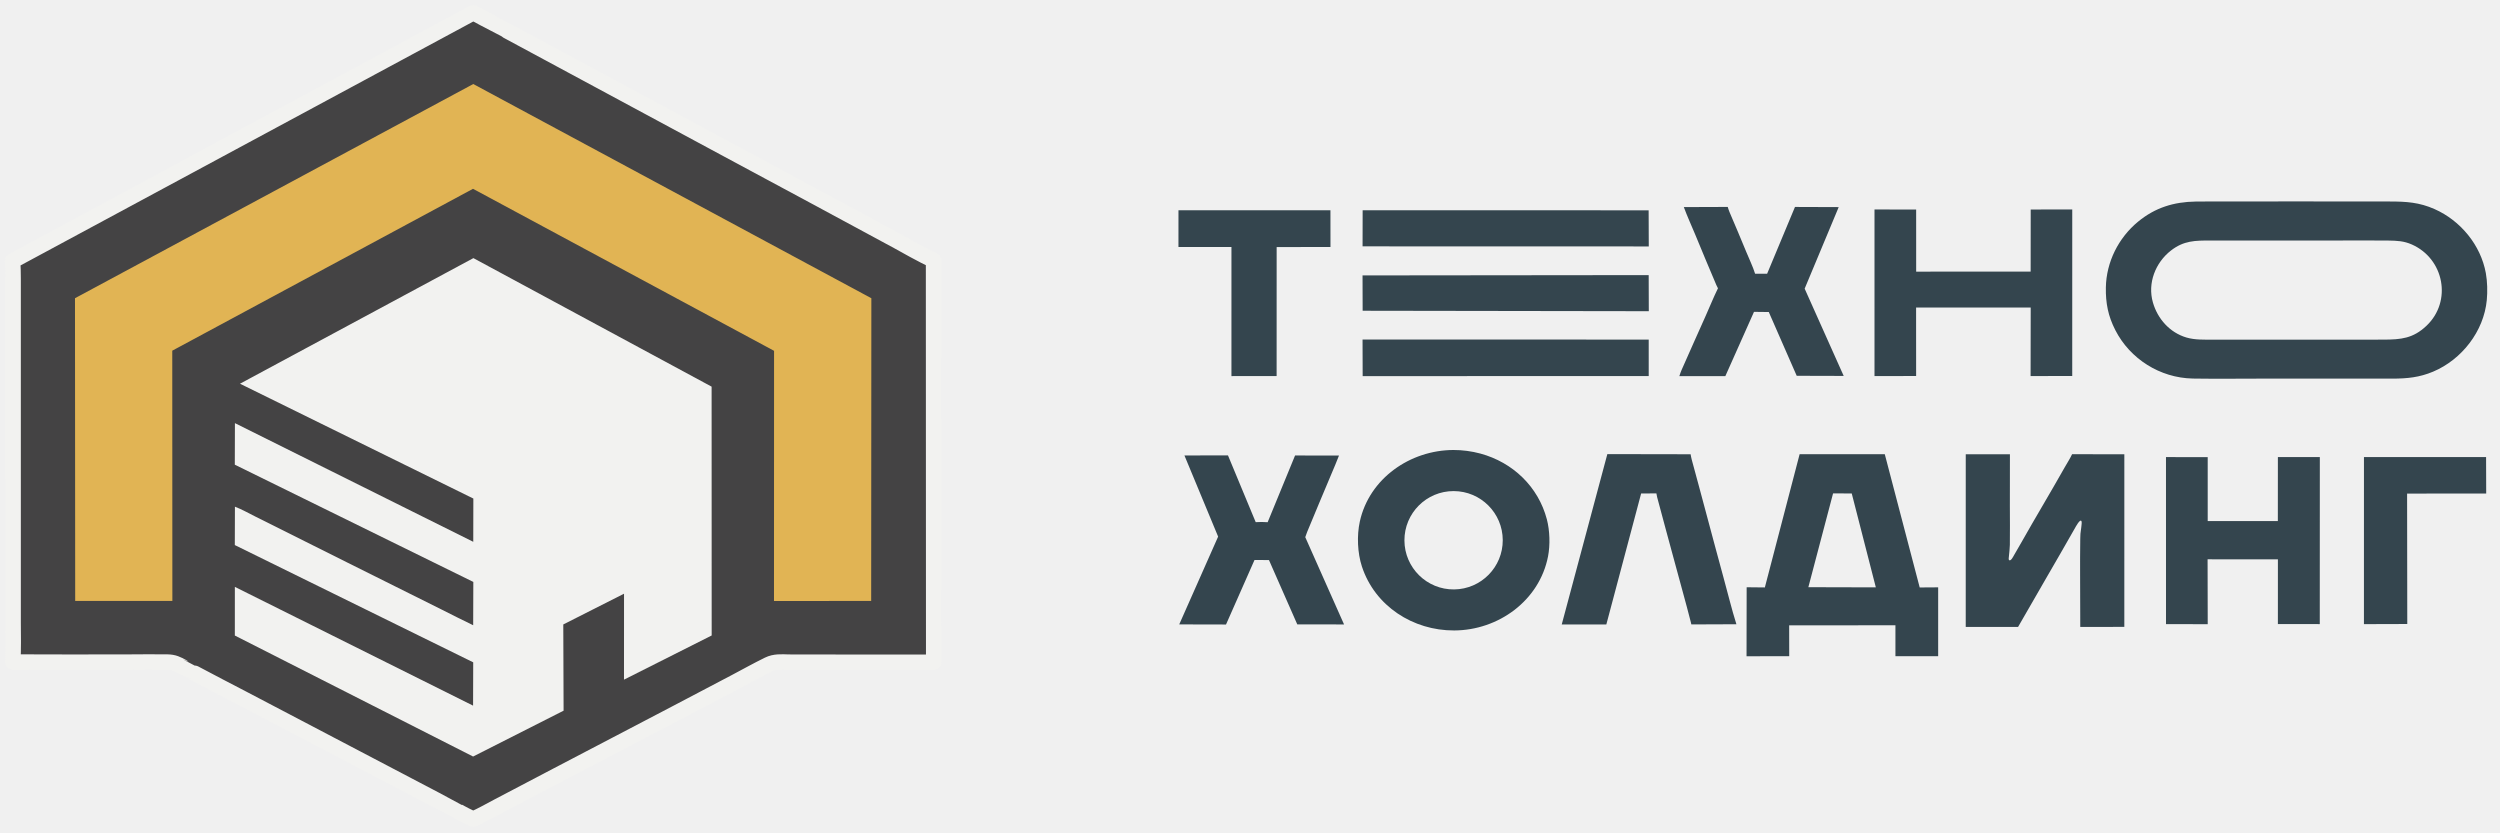
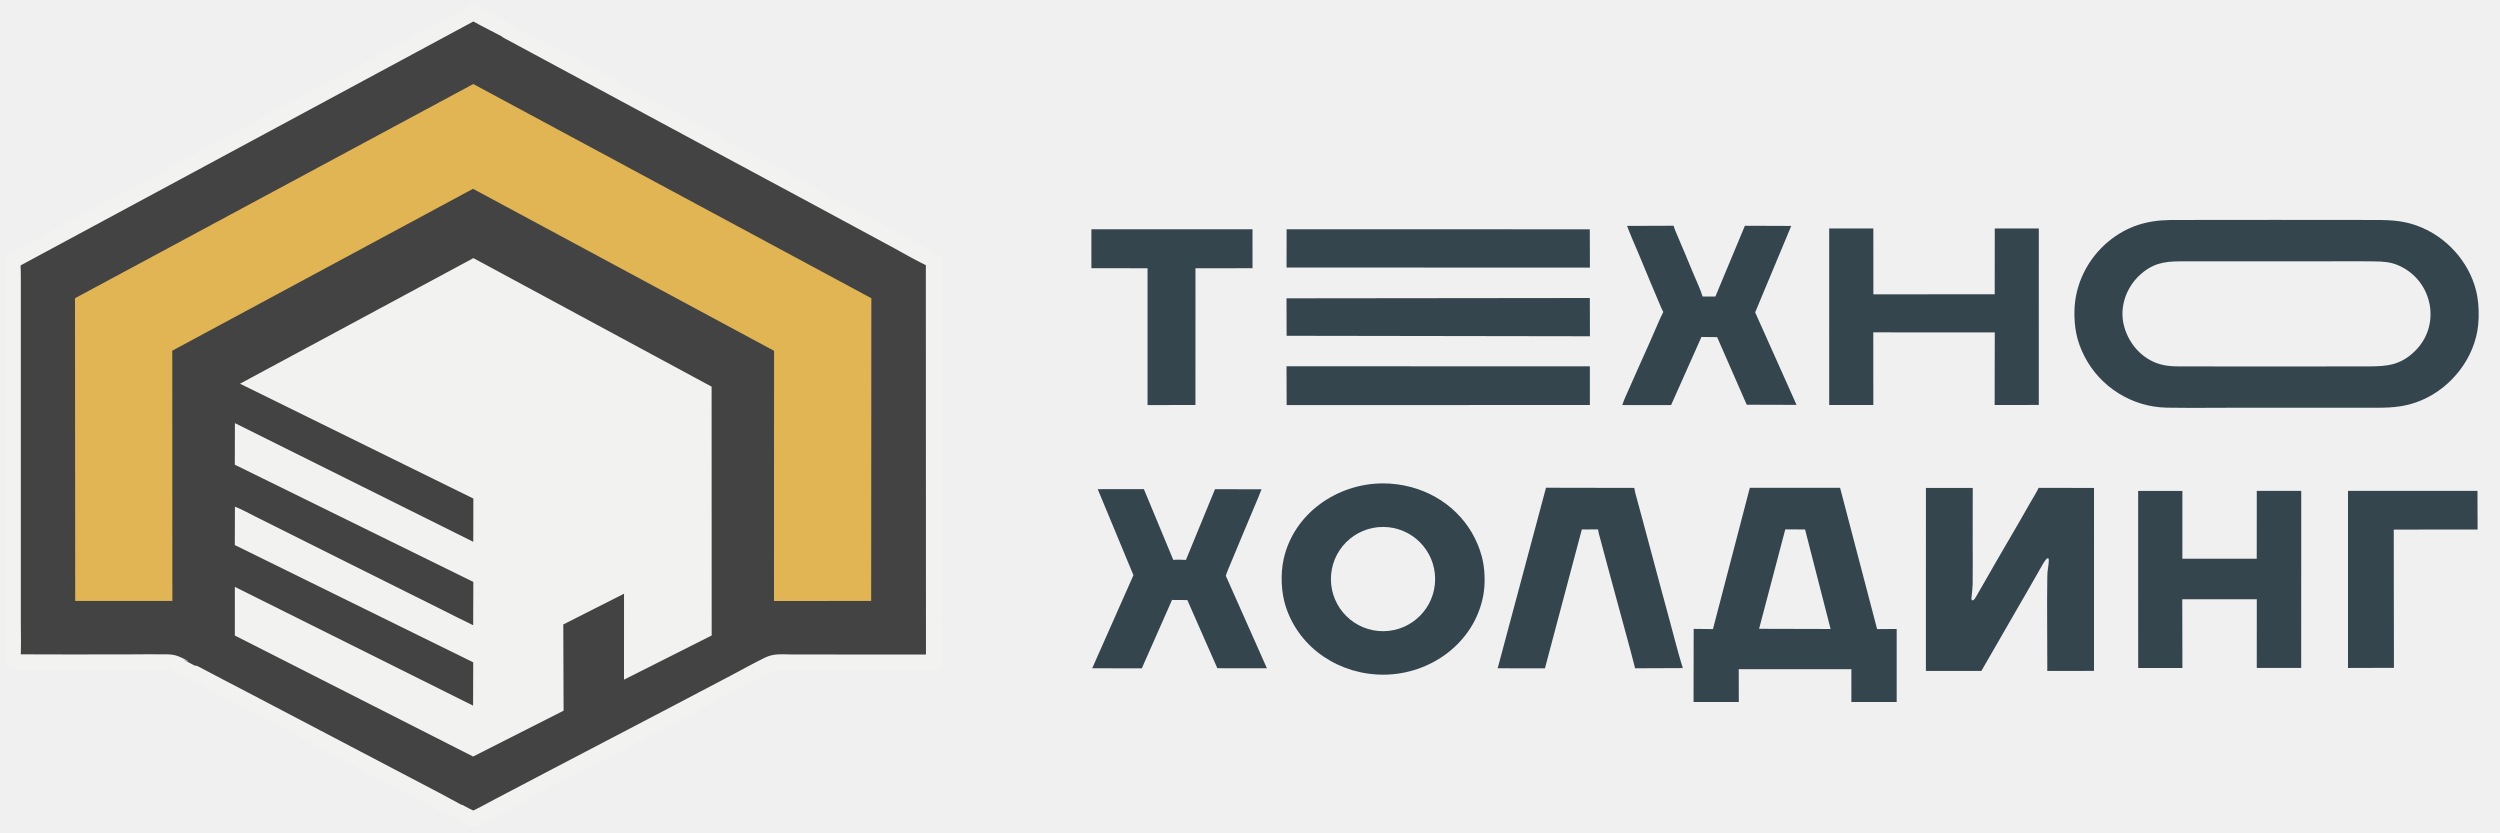
<svg xmlns="http://www.w3.org/2000/svg" width="1292" height="430" viewBox="-6 -6 1292 430">
  <defs>
    <mask id="th-counters" maskUnits="userSpaceOnUse" x="-6" y="-6" width="1292" height="430">
      <rect x="-6" y="-6" width="1292" height="430" fill="#fff" />
      <path d="M1136.56 71.91C1157.5 71.918 1178.44 71.925 1199.37 71.924C1209.02 71.924 1218.69 71.794 1228.33 71.936C1232.79 72.001 1236.33 72.153 1240.42 73.957C1257.11 81.323 1261.4 103.301 1247.99 115.993C1241.09 122.53 1234.85 123.106 1225.73 123.136C1196.36 123.232 1166.98 123.137 1137.6 123.146C1133.13 123.148 1128.31 123.328 1123.96 122.045C1115.33 119.499 1109.04 112.396 1106.61 103.884C1103.77 93.969 1107.91 83.338 1115.94 77.095C1122.58 71.927 1128.47 71.907 1136.56 71.91Z" fill="#000" />
      <path d="M745.311 201.41C759.266 201.463 770.566 212.762 770.623 226.719C770.679 240.677 759.471 252.067 745.517 252.233C731.408 252.401 719.865 241.038 719.808 226.925C719.751 212.813 731.201 201.356 745.311 201.41Z" fill="#000" />
      <path d="M941.333 202.597L950.98 202.64L963.432 251.165L928.557 251.074L941.333 202.597Z" fill="#000" />
    </mask>
  </defs>
  <path d="M238.529 0.612C240.414 1.502 242.259 2.477 244.076 3.501C244.077 3.501 256.05 9.945 256.052 9.946C293.984 30.411 331.952 50.811 369.891 71.264C399.234 87.084 428.653 102.778 457.943 118.697C460.053 119.844 471.646 126.467 476.474 128.462L476.539 336.245C456.645 336.224 436.751 336.31 416.858 336.239C416.856 336.238 401.455 336.209 401.453 336.209C397.86 336.09 394.384 335.842 391.115 337.443C385.307 340.287 379.661 343.452 373.942 346.471C333.065 368.045 292.019 389.3 251.125 410.844C246.947 413.045 242.85 415.419 238.516 417.296C235.909 416.086 233.357 414.758 230.833 413.385C230.831 413.384 219.279 407.344 219.278 407.343C185.998 389.86 152.708 372.396 119.403 354.961C111.13 350.63 102.818 346.37 94.587 341.96C94.585 341.959 88.55 338.754 88.548 338.753C85.596 337.118 83.787 336.221 80.44 336.166C73.632 336.056 66.822 336.172 60.013 336.188C40.208 336.235 20.402 336.247 0.598 336.15C0.935 329.473 0.849 322.128 0.773 315.687C0.773 315.686 0.772 241.612 0.772 241.611C0.772 241.609 0.771 137.945 0.771 137.944C0.794 134.907 0.667 131.871 0.516 128.837L238.529 0.612Z" fill="#444344" stroke="#F2F2F0" stroke-width="8" stroke-linejoin="round" />
  <path fill="#F2F2F0" d="M238.65 127.395L361.76 193.817L361.796 322.417L316.48 345.245L316.5 300.826L285.106 316.717L285.263 361.282L238.497 384.975L115.364 322.447L115.376 297.299L238.486 358.672L238.559 336.291L115.349 275.689L115.409 255.853C118.949 257.205 122.72 259.333 126.089 261.019C157.967 276.975 189.859 292.91 221.777 308.786C227.357 311.561 232.908 314.456 238.539 317.122L238.616 294.74L115.345 234.148L115.407 212.676L238.581 274.005L238.628 251.646L118.028 192.302L238.65 127.395Z" />
  <path fill="#E1B454" d="M238.591 37.423L444.317 148.129L444.223 304.572L393.999 304.588L394.035 175.306L238.448 91.573L83.026 175.23L83.079 304.556L32.861 304.567L32.754 148.117L238.591 37.423Z" />
-   <g transform="translate(0 46.385)">
+   <g transform="translate(-81.18 52.83) scale(1.06)">
    <g fill="#34454e" mask="url(#th-counters)">
      <path d="M1228.85 51.749C1237.57 51.747 1244.28 52.17 1252.18 55.67C1265.58 61.603 1276.04 74.241 1278.68 88.767C1279.46 93.079 1279.6 98.29 1279.17 102.729C1277.64 118.833 1266.24 133.437 1251.46 139.674C1244.33 142.682 1237.95 143.281 1230.31 143.29C1207.95 143.315 1185.59 143.291 1163.23 143.283C1151.63 143.279 1139.88 143.446 1128.23 143.267C1128.23 143.267 1127.08 143.244 1127.08 143.244C1110.32 142.876 1094.84 133.162 1087.2 118.23C1083.47 110.941 1082.17 104.298 1082.31 96.165C1082.54 83.037 1088.82 70.525 1098.93 62.193C1107.77 54.915 1117.4 51.95 1128.75 51.774C1129.62 51.76 1130.49 51.757 1131.35 51.753C1163.85 51.632 1196.36 51.76 1228.85 51.749Z" />
      <path d="M745.104 180.172C749.726 180.158 754.569 180.799 759.035 182.009C775.822 186.556 788.981 199.115 793.423 216.028C794.947 221.83 795.172 229.278 794.027 235.154C789.569 258.051 768.322 273.355 745.521 273.437C724.284 273.514 704.558 260.884 697.834 240.38C695.533 233.366 695.17 224.372 696.753 217.155C701.645 194.842 722.823 180.239 745.104 180.172Z" />
      <path d="M924.048 182.329L968.05 182.328L986.103 251.217L995.643 251.155L995.648 286.747L973.558 286.748L973.562 270.764L918.643 270.781L918.67 286.751L896.612 286.758L896.669 251.108L906.074 251.204L924.048 182.329Z" />
      <path d="M1064.86 182.341L1091.86 182.396L1091.85 271.587L1069.08 271.629C1069.06 270.166 1069.07 268.705 1069.07 267.241C1069.1 253.526 1068.87 239.797 1069.08 226.087C1069.09 225.218 1069.11 224.349 1069.17 223.482C1069.25 222.284 1070.03 218.053 1069.76 217.126C1069.18 215.117 1066.42 220.402 1066.4 220.431C1056.69 237.554 1046.69 254.506 1036.94 271.608L1009.89 271.62L1009.9 182.383L1032.73 182.389C1032.71 191.433 1032.7 200.477 1032.7 209.521C1032.7 216.074 1032.81 222.657 1032.69 229.212C1032.65 231.304 1032.37 233.381 1032.17 235.464C1032.14 235.774 1031.95 236.806 1032.3 237.086C1033.2 237.815 1034.51 235.119 1034.68 234.828C1036 232.591 1037.3 230.342 1038.57 228.082C1045.94 215.019 1053.69 202.173 1061.05 189.112C1062.32 186.866 1063.77 184.68 1064.86 182.341Z" />
      <path d="M1043.47 55.887L1064.94 55.878L1064.93 141.934L1043.41 141.961L1043.47 106.554L984.238 106.543L984.258 141.945L962.746 141.957L962.744 55.876L984.267 55.899L984.28 87.999L1043.44 87.969L1043.47 55.887Z" />
      <path d="M1171.21 183.837L1192.89 183.832L1192.86 270.15L1171.21 270.133L1171.22 236.685L1134.88 236.66L1134.95 270.196L1113.39 270.165L1113.38 183.841L1134.94 183.855L1134.94 216.909L1171.19 216.898L1171.21 183.837Z" />
      <path d="M606.114 182.994L628.618 182.965L642.946 217.464C645.002 217.303 647.068 217.376 649.126 217.491L663.291 183.012L685.991 183.038C684.777 186.276 683.364 189.438 682.038 192.632C677.897 202.612 673.601 212.537 669.531 222.544C669.173 223.425 668.834 224.314 668.56 225.224L688.609 270.328L664.431 270.292L649.805 237.061L642.334 237.006L627.604 270.36L603.427 270.307L623.53 224.939L606.114 182.994Z" />
      <path d="M921.643 54.569L944.244 54.648L926.647 96.79L946.821 141.894L922.538 141.826L908.108 108.871L900.466 108.78L885.662 141.984L861.888 141.984C862.207 141.01 862.524 140.034 862.929 139.092C862.93 139.09 863.217 138.43 863.218 138.428C867.301 129.244 871.343 120.038 875.482 110.878C877.623 106.14 879.539 101.256 881.847 96.599C881.541 96.053 881.255 95.496 881.006 94.921C877.241 86.218 873.672 77.411 870.017 68.66C868.085 64.036 865.928 59.328 864.2 54.638L886.899 54.558C887.155 55.445 887.437 56.325 887.796 57.175C890.693 64.018 893.641 70.842 896.442 77.725C897.968 81.475 899.831 85.232 901.045 89.087L907.249 89.085L921.643 54.569Z" />
      <path d="M824.672 182.297L867.72 182.375C867.863 183.269 868.013 184.164 868.256 185.036C870.742 193.971 873.064 202.95 875.5 211.898C878.59 223.243 881.521 234.638 884.672 245.965C886.918 254.041 888.858 262.229 891.373 270.225L868.087 270.319C867.993 269.882 867.89 269.446 867.781 269.012C865.167 258.695 862.212 248.447 859.479 238.159C856.498 226.936 853.324 215.756 850.401 204.518C850.236 203.886 850.133 203.241 850.024 202.597L842.137 202.653L824.151 270.344L801.109 270.323L824.672 182.297Z" />
      <path d="M603.032 56.281L681.575 56.287L681.59 75.271L653.775 75.29L653.756 141.958L630.411 141.985L630.414 75.279L603.027 75.271L603.032 56.281Z" />
      <path d="M698.165 123.074L846.054 123.11L846.057 141.955L698.224 142L698.165 123.074Z" />
      <path d="M698.214 56.267L846.015 56.305L846.087 74.973L698.177 74.934L698.214 56.267Z" />
      <path d="M698.16 89.951L846.039 89.79L846.098 108.444L698.212 108.213L698.16 89.951Z" />
      <path d="M1215.69 183.829L1278.81 183.836L1278.87 202.659L1237.99 202.701L1238.08 270.102L1215.68 270.168L1215.69 183.829Z" />
    </g>
  </g>
</svg>
